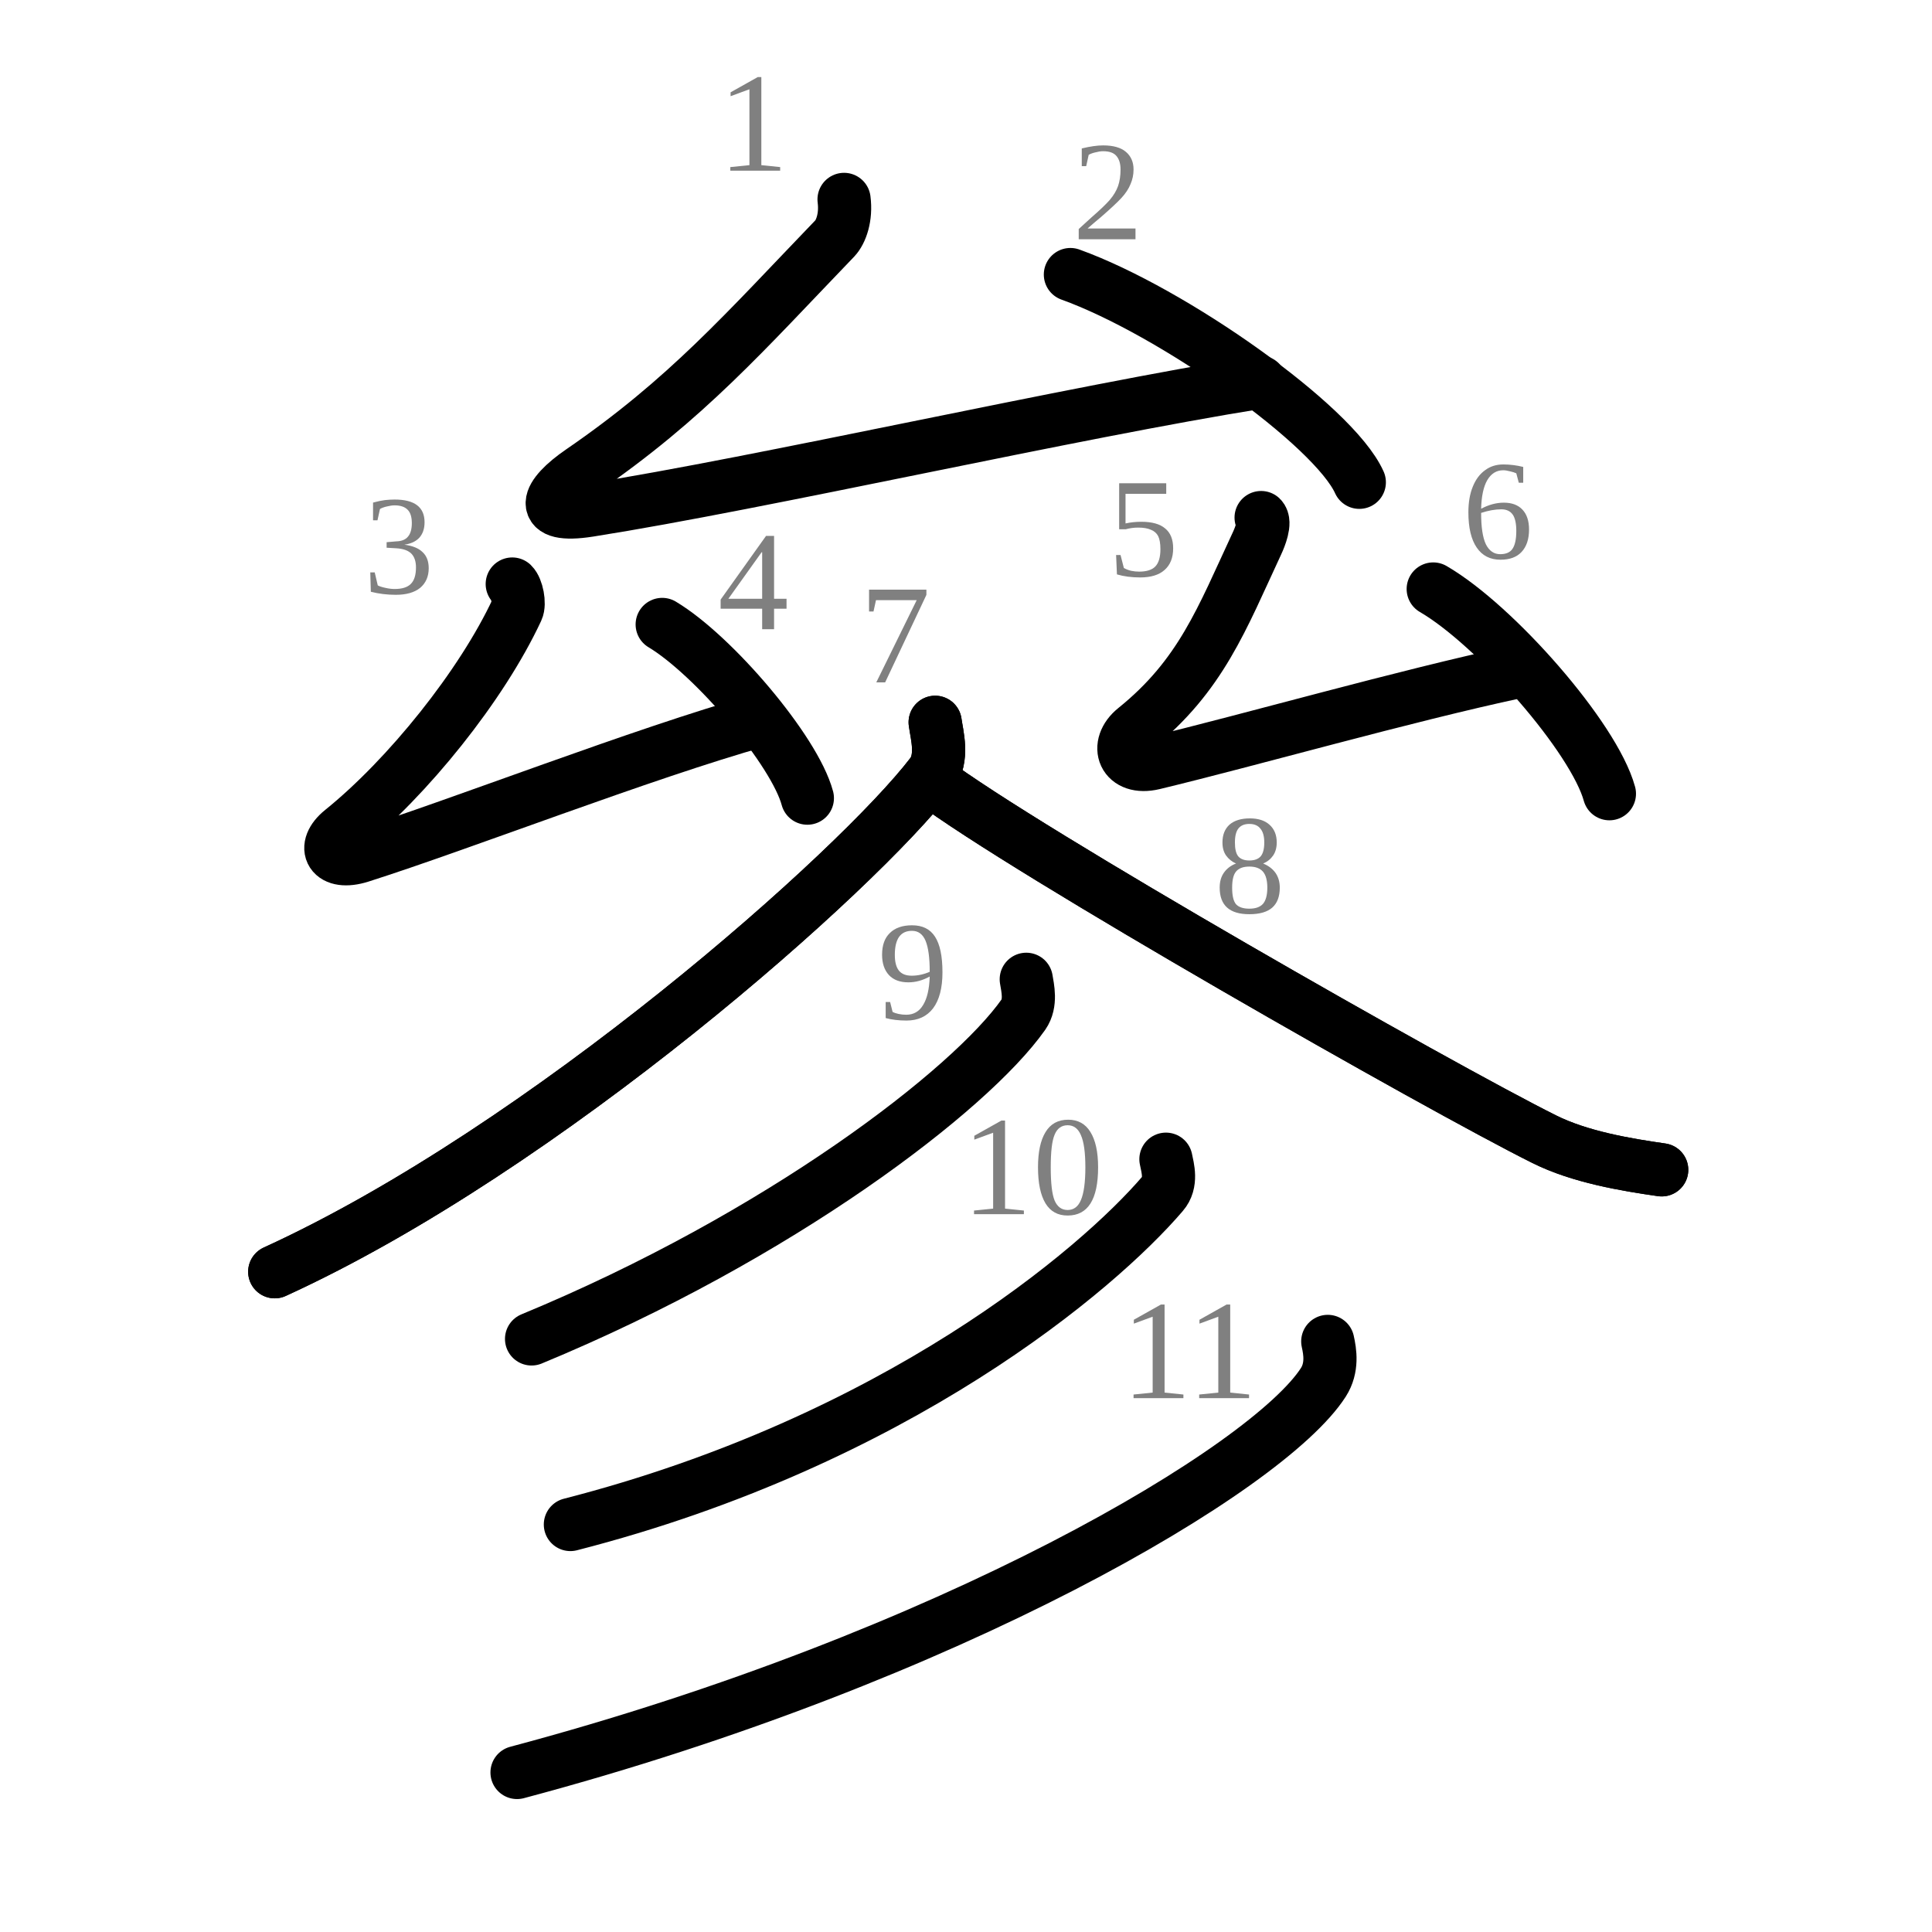
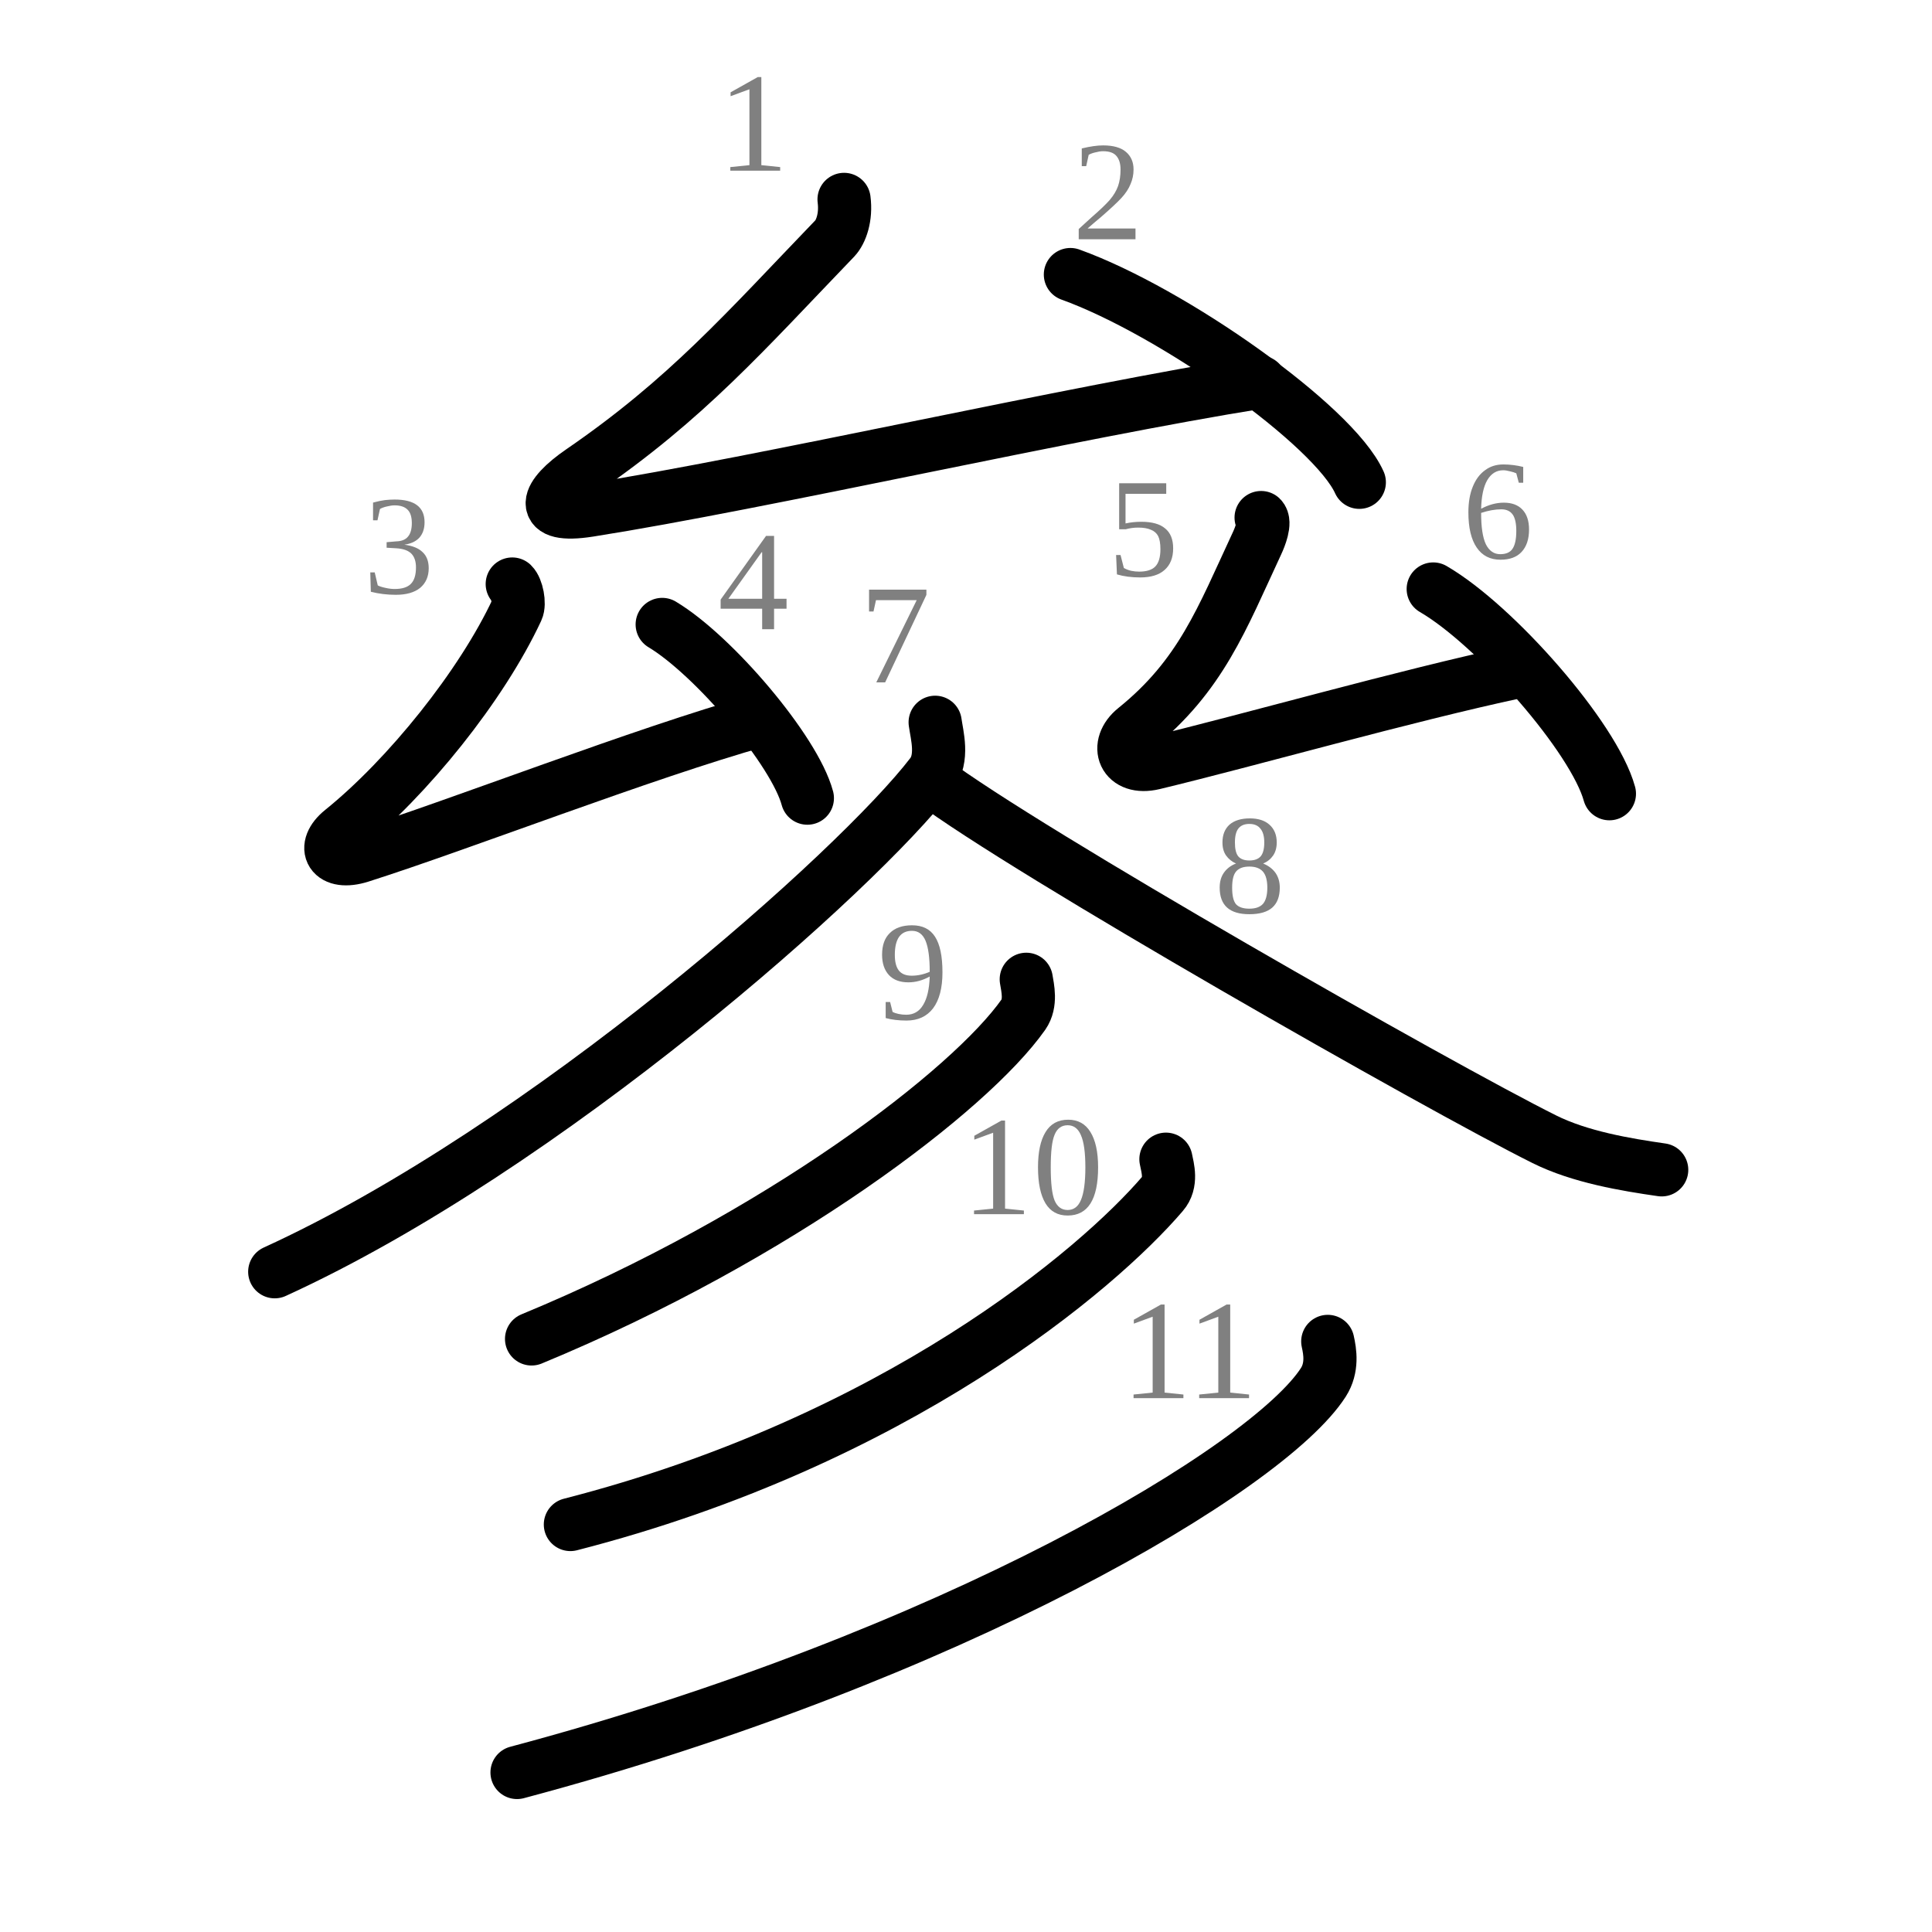
<svg xmlns="http://www.w3.org/2000/svg" xmlns:ns1="http://kanjivg.tagaini.net" width="109" height="109" viewBox="0 0 109 109">
  <g id="kvg:StrokePaths_053c3" style="fill:none;stroke:#000000;stroke-width:3;stroke-linecap:round;stroke-linejoin:round;">
    <g id="kvg:053c3" ns1:element="參">
      <g id="kvg:053c3-g1" ns1:element="𠫯" ns1:position="top">
        <g id="kvg:053c3-g2" ns1:element="厶" ns1:position="top" ns1:radical="general">
          <path id="kvg:053c3-s1" ns1:type="㇜" d="M47.62,11.25c0.13,1-0.17,1.83-0.52,2.2c-5.1,5.3-8.35,9.05-14.31,13.14c-1.97,1.35-2.54,2.67,0.45,2.2c9.76-1.54,27.26-5.54,37.85-7.23" />
          <path id="kvg:053c3-s2" ns1:type="㇔" d="M60.39,15.49c5.75,2.07,14.86,8.51,16.3,11.72" />
        </g>
        <g id="kvg:053c3-g3" ns1:position="bottom">
          <g id="kvg:053c3-g4" ns1:element="厶" ns1:position="left">
            <path id="kvg:053c3-s3" ns1:type="㇜" d="M28.9,32.95c0.27,0.26,0.43,1.11,0.27,1.45c-1.99,4.27-6.16,9.46-9.88,12.46c-1.18,0.95-0.61,1.97,1.04,1.45c5.66-1.8,15.91-5.8,22.52-7.66" />
            <path id="kvg:053c3-s4" ns1:type="㇔" d="M37.36,35.23c2.89,1.73,7.47,7.11,8.19,9.8" />
          </g>
          <g id="kvg:053c3-g5" ns1:element="厶" ns1:position="right">
            <path id="kvg:053c3-s5" ns1:type="㇜" d="M71.15,29.2c0.27,0.26-0.07,1.11-0.23,1.45c-1.99,4.27-3.16,7.46-6.88,10.46c-1.18,0.95-0.64,2.35,1.04,1.95c5.41-1.3,14.16-3.8,20.53-5.16" />
            <path id="kvg:053c3-s6" ns1:type="㇔" d="M80.86,33.23c3.51,2.04,9.07,8.38,9.94,11.55" />
          </g>
        </g>
-         <g id="kvg:053c3-g6" ns1:element="人">
+       </g>
+       <g id="kvg:053c3-g6" ns1:position="bottom">
+         <g id="kvg:053c3-g7" ns1:element="人" ns1:position="top">
          <path id="kvg:053c3-s7" ns1:type="㇒" d="M52.76,40.75c0.1,0.73,0.48,2.03-0.21,2.93C48.4,49.1,30.8,64.76,15.5,71.75" />
          <path id="kvg:053c3-s8" ns1:type="㇏" d="M52.5,44c5.4,4.06,28.66,17.3,34.62,20.27c2.02,1.01,4.61,1.44,6.63,1.73" />
        </g>
-       </g>
-       <g id="kvg:053c3-g7" ns1:position="bottom">
-         <g id="kvg:053c3-g8" ns1:element="人" ns1:position="top">
-           <path id="kvg:053c3-s9" ns1:type="㇒" d="M52.76,40.75c0.1,0.73,0.48,2.03-0.21,2.93C48.4,49.1,30.8,64.76,15.5,71.75" />
-           <path id="kvg:053c3-s10" ns1:type="㇏" d="M52.5,44c5.4,4.06,28.66,17.3,34.62,20.27c2.02,1.01,4.61,1.44,6.63,1.73" />
-         </g>
-         <g id="kvg:053c3-g9" ns1:element="彡" ns1:position="bottom">
-           <path id="kvg:053c3-s11" ns1:type="㇒" d="M57.9,55.25c0.08,0.49,0.29,1.34-0.16,1.99C54.76,61.48,44,69.75,29.99,75.54" />
-           <path id="kvg:053c3-s12" ns1:type="㇒" d="M65.78,65.4c0.1,0.49,0.35,1.33-0.19,1.95c-3.64,4.26-15.04,13.95-33.41,18.66" />
-           <path id="kvg:053c3-s13" ns1:type="㇒" d="M74.91,75.68c0.13,0.58,0.28,1.48-0.25,2.31c-3.12,4.85-21,15.49-45.49,22.01" />
+         <g id="kvg:053c3-g8" ns1:element="彡" ns1:position="bottom">
+           <path id="kvg:053c3-s9" ns1:type="㇒" d="M57.9,55.25c0.08,0.49,0.29,1.34-0.16,1.99C54.76,61.48,44,69.75,29.99,75.54" />
+           <path id="kvg:053c3-s10" ns1:type="㇒" d="M65.78,65.4c0.1,0.49,0.35,1.33-0.19,1.95c-3.64,4.26-15.04,13.95-33.41,18.66" />
+           <path id="kvg:053c3-s11" ns1:type="㇒" d="M74.91,75.68c0.13,0.58,0.28,1.48-0.25,2.31c-3.12,4.85-21,15.49-45.49,22.01" />
        </g>
      </g>
    </g>
  </g>
  <g id="kvg:StrokeNumbers_053c3" style="font-size:8;fill:#808080">
    <text transform="matrix(1 0 0 1 40.50 9.63)">1</text>
    <text transform="matrix(1 0 0 1 60.50 13.50)">2</text>
    <text transform="matrix(1 0 0 1 20.50 33.48)">3</text>
    <text transform="matrix(1 0 0 1 40.50 35.50)">4</text>
    <text transform="matrix(1 0 0 1 62.50 32.50)">5</text>
    <text transform="matrix(1 0 0 1 82.50 31.50)">6</text>
    <text transform="matrix(1 0 0 1 48.50 38.50)">7</text>
    <text transform="matrix(1 0 0 1 68.50 51.50)">8</text>
    <text transform="matrix(1 0 0 1 49.50 57.50)">9</text>
    <text transform="matrix(1 0 0 1 54.25 68.50)">10</text>
    <text transform="matrix(1 0 0 1 63.25 78.88)">11</text>
  </g>
</svg>
